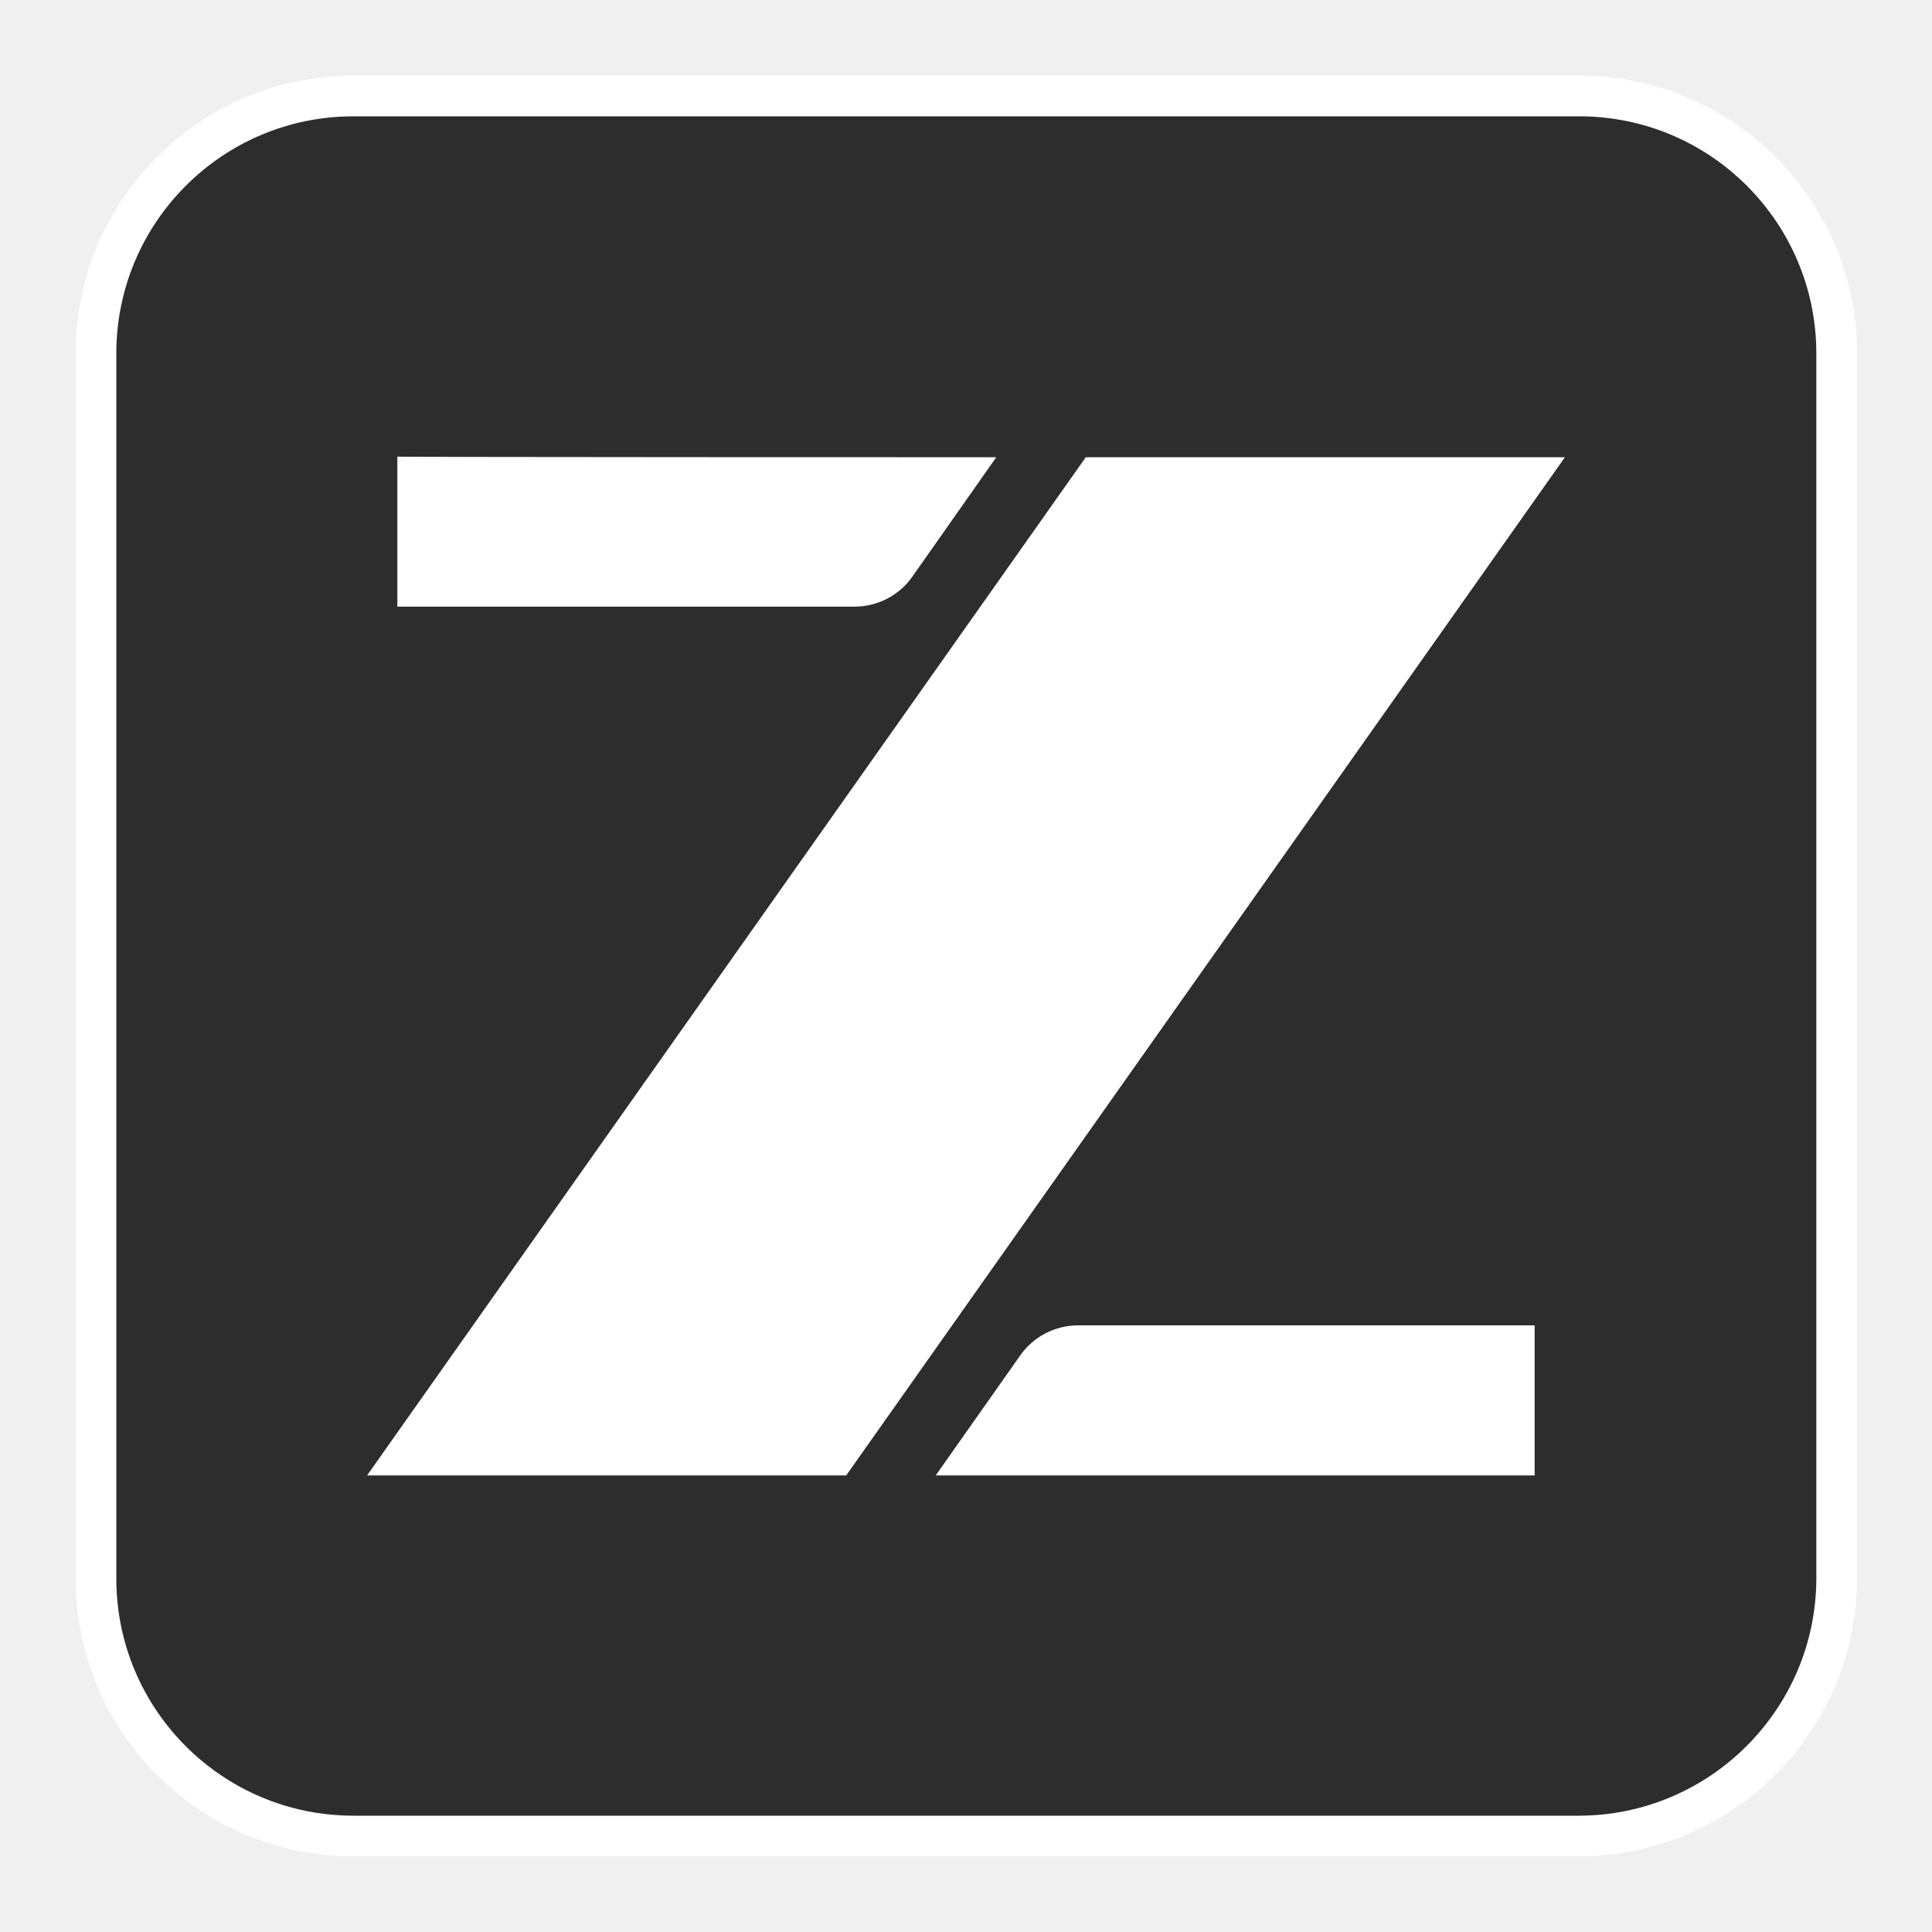
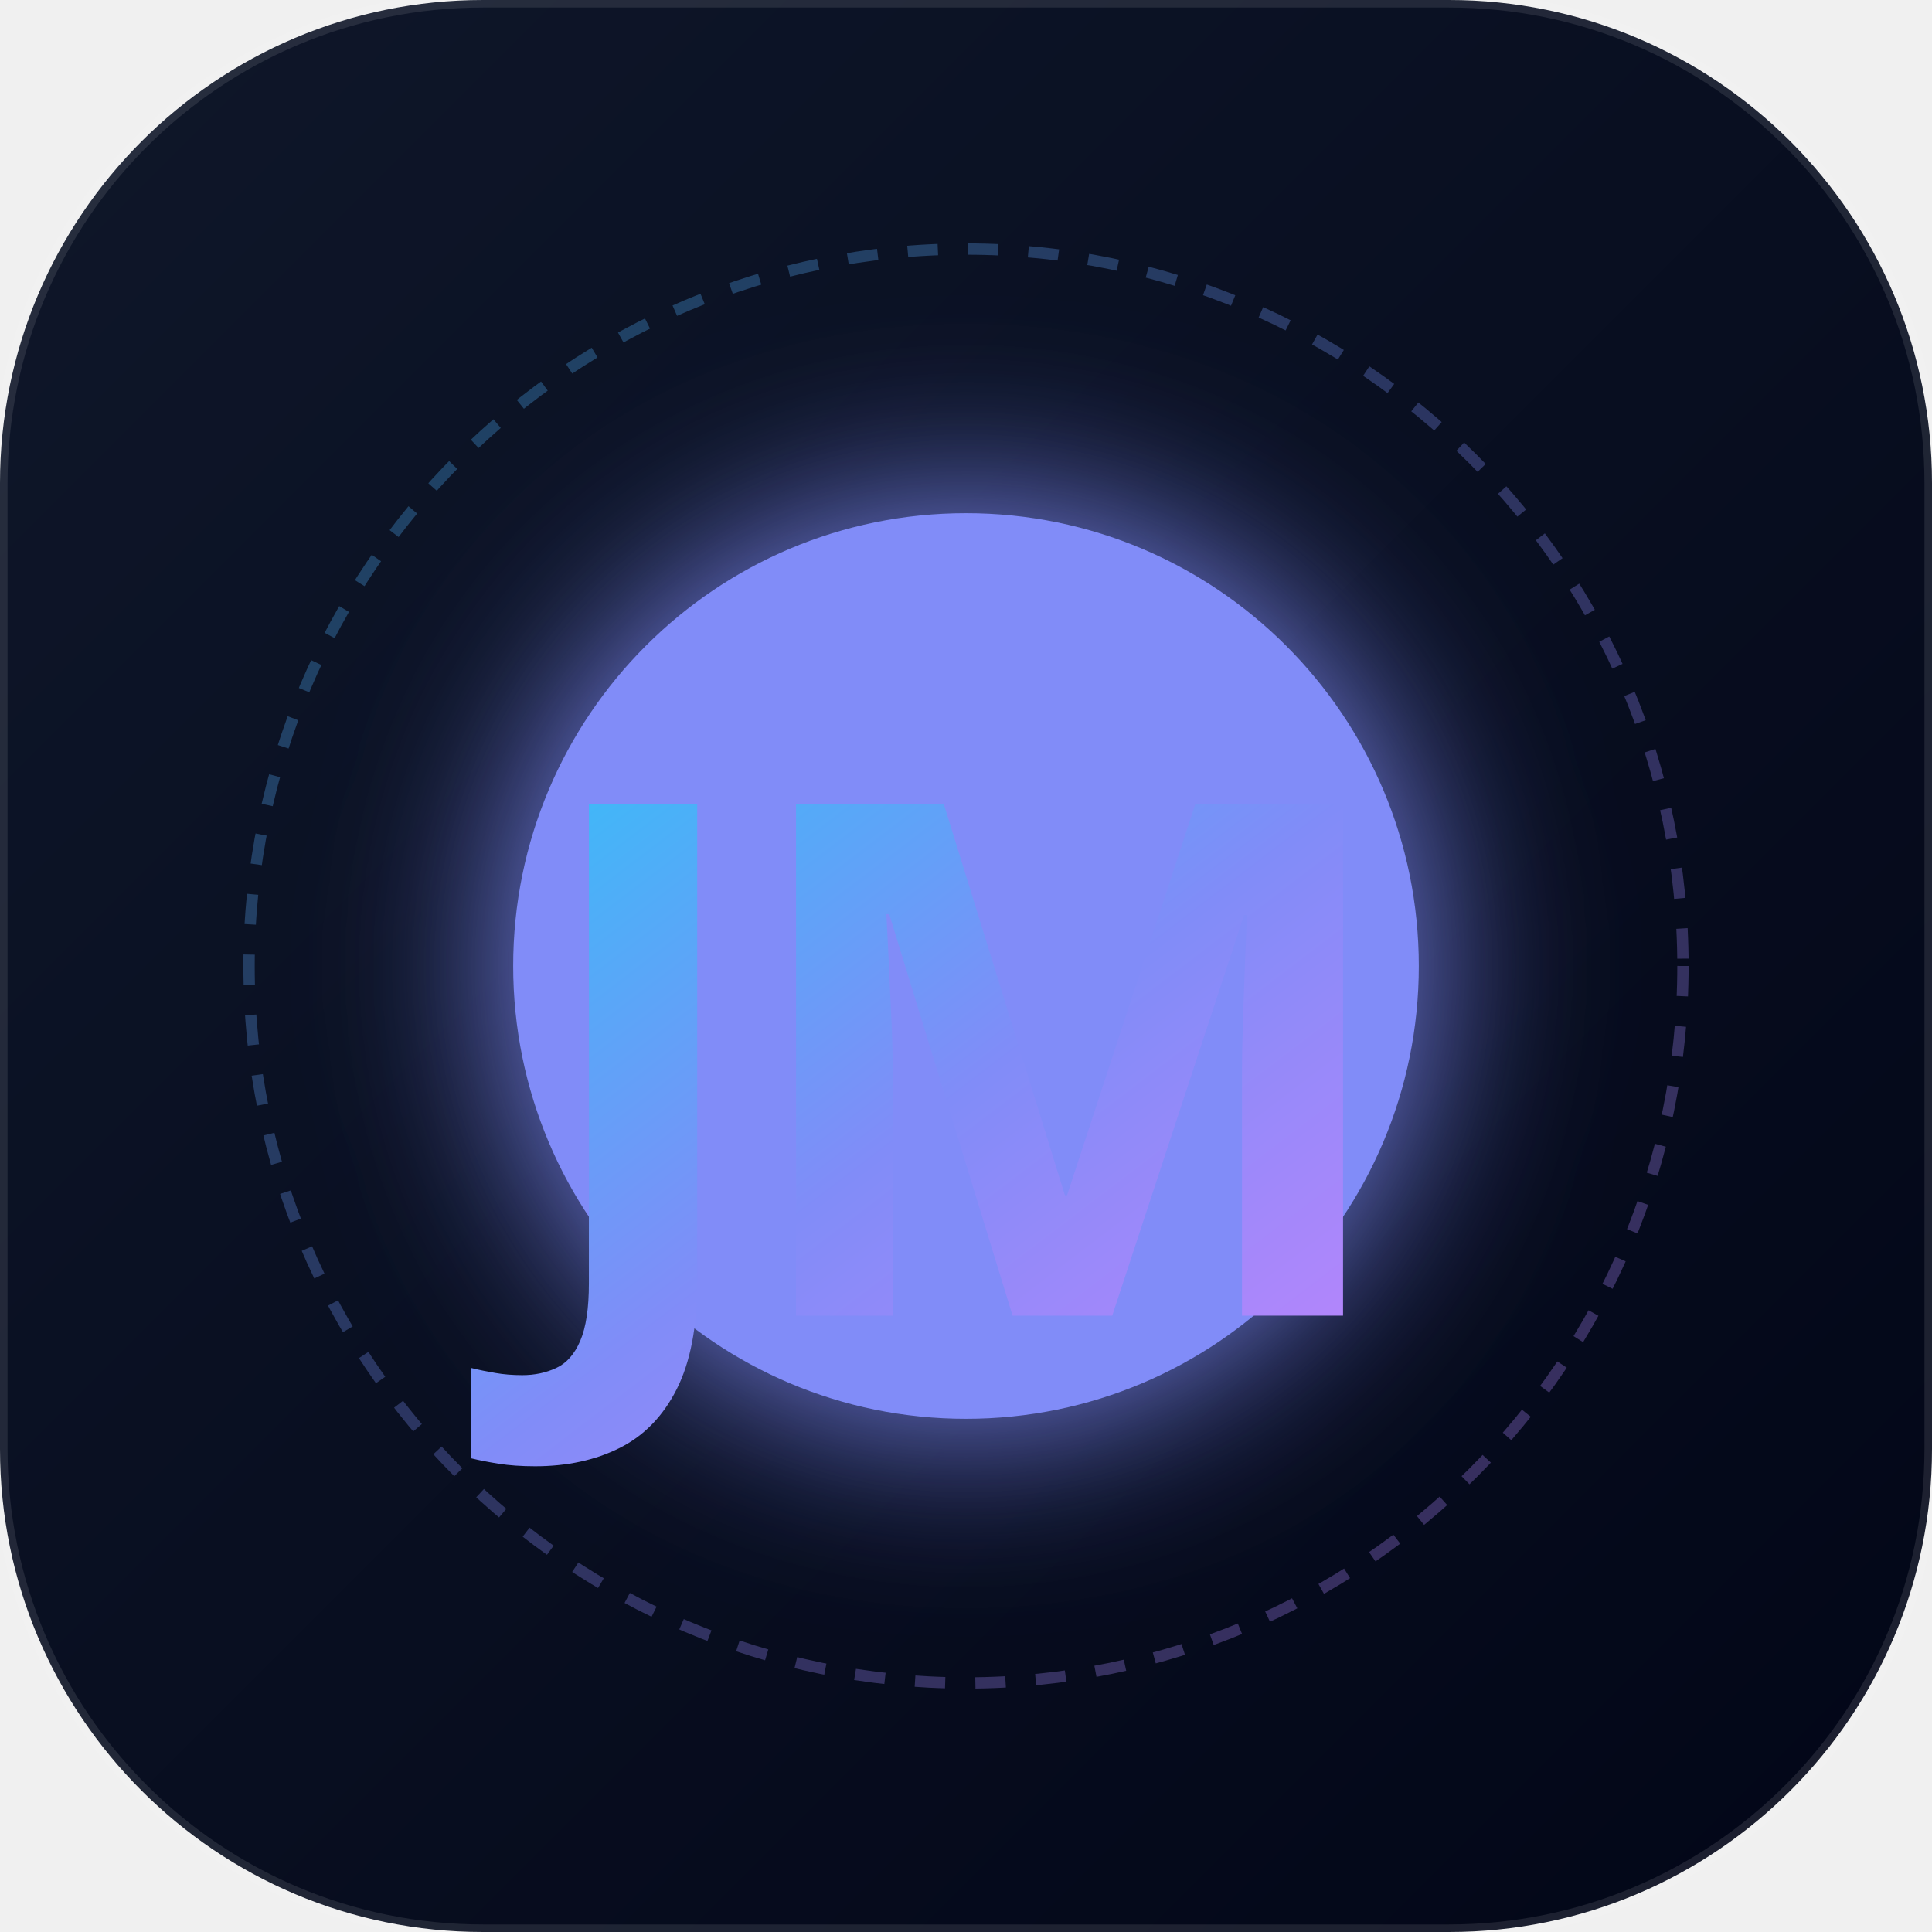
- <svg xmlns="http://www.w3.org/2000/svg" version="1.1" x="0px" y="0px" viewBox="0 0 30 30" style="enable-background:new 0 0 30 30;" xml:space="preserve">
+ <svg xmlns="http://www.w3.org/2000/svg" width="512" height="512" viewBox="0 0 512 512" fill="none">
  <defs>
-     <style type="text/css">
-     .st194{fill:#2D2D2D;stroke:#FFFFFF;stroke-width:0.632;stroke-miterlimit:10;}
-     .st23{fill:#FFFFFF;}
- 
-     .z-breathe {
-       animation: breathe 2.5s ease-in-out infinite;
-     }
- 
-     @keyframes breathe {
-       0%, 100% { opacity: 0.7; }
-       50% { opacity: 1; }
-     }
-   </style>
+     <linearGradient id="bg" x1="0%" y1="0%" x2="100%" y2="100%">
+       <stop offset="0%" stop-color="#0f172a" />
+       <stop offset="100%" stop-color="#020617" />
+     </linearGradient>
+     <linearGradient id="textGrad" x1="0%" y1="0%" x2="100%" y2="100%">
+       <stop offset="0%" stop-color="#38bdf8" />
+       <stop offset="50%" stop-color="#818cf8" />
+       <stop offset="100%" stop-color="#c084fc" />
+     </linearGradient>
+     <filter id="glowFilter" x="-50%" y="-50%" width="200%" height="200%">
+       <feGaussianBlur stdDeviation="25" result="coloredBlur" />
+       <feMerge>
+         <feMergeNode in="coloredBlur" />
+         <feMergeNode in="SourceGraphic" />
+       </feMerge>
+     </filter>
+     <style>
+       @keyframes pulseGlow {
+         0%, 100% {
+           opacity: 0.25;
+           transform: scale(0.9);
+         }
+         50% {
+           opacity: 0.75;
+           transform: scale(1.15);
+         }
+       }
+       @keyframes textGlow {
+         0%, 100% {
+           filter: drop-shadow(0px 0px 6px rgba(56, 189, 248, 0.4));
+         }
+         50% {
+           filter: drop-shadow(0px 0px 20px rgba(192, 132, 252, 0.9));
+         }
+       }
+       .glow-circle {
+         transform-origin: center;
+         animation: pulseGlow 3.5s ease-in-out infinite;
+       }
+       .logo-text {
+         font-family: 'Segoe UI', system-ui, -apple-system, sans-serif;
+         font-weight: 900;
+         animation: textGlow 3.5s ease-in-out infinite;
+       }
+     </style>
  </defs>
-   <g>
-     <path class="st194" d="M24.51,28.51H5.49c-2.21,0-4-1.79-4-4V5.49c0-2.21,1.79-4,4-4h19.03c2.21,0,4,1.79,4,4v19.03     C28.51,26.72,26.72,28.51,24.51,28.51z" />
-     <g class="z-breathe">
-       <path class="st23" d="M15.47,7.1l-1.3,1.85c-0.2,0.29-0.54,0.47-0.9,0.47h-7.1V7.09C6.16,7.1,15.47,7.1,15.47,7.1z" />
-       <polygon class="st23" points="24.3,7.1 13.14,22.91 5.7,22.91 16.86,7.1" />
-       <path class="st23" d="M14.53,22.91l1.31-1.86c0.2-0.29,0.54-0.47,0.9-0.47h7.09v2.33H14.53z" />
-     </g>
-   </g>
+   <rect width="512" height="512" rx="128" fill="url(#bg)" stroke="rgba(255, 255, 255, 0.1)" stroke-width="4" />
+   <circle class="glow-circle" cx="256" cy="256" r="120" fill="#818cf8" filter="url(#glowFilter)" />
+   <circle cx="256" cy="256" r="190" stroke="url(#textGrad)" stroke-width="3" stroke-opacity="0.3" stroke-dasharray="8 8" />
+   <text class="logo-text" x="50%" y="55%" text-anchor="middle" dominant-baseline="middle" font-size="190" fill="url(#textGrad)" letter-spacing="-8">
+     JM
+   </text>
</svg>
